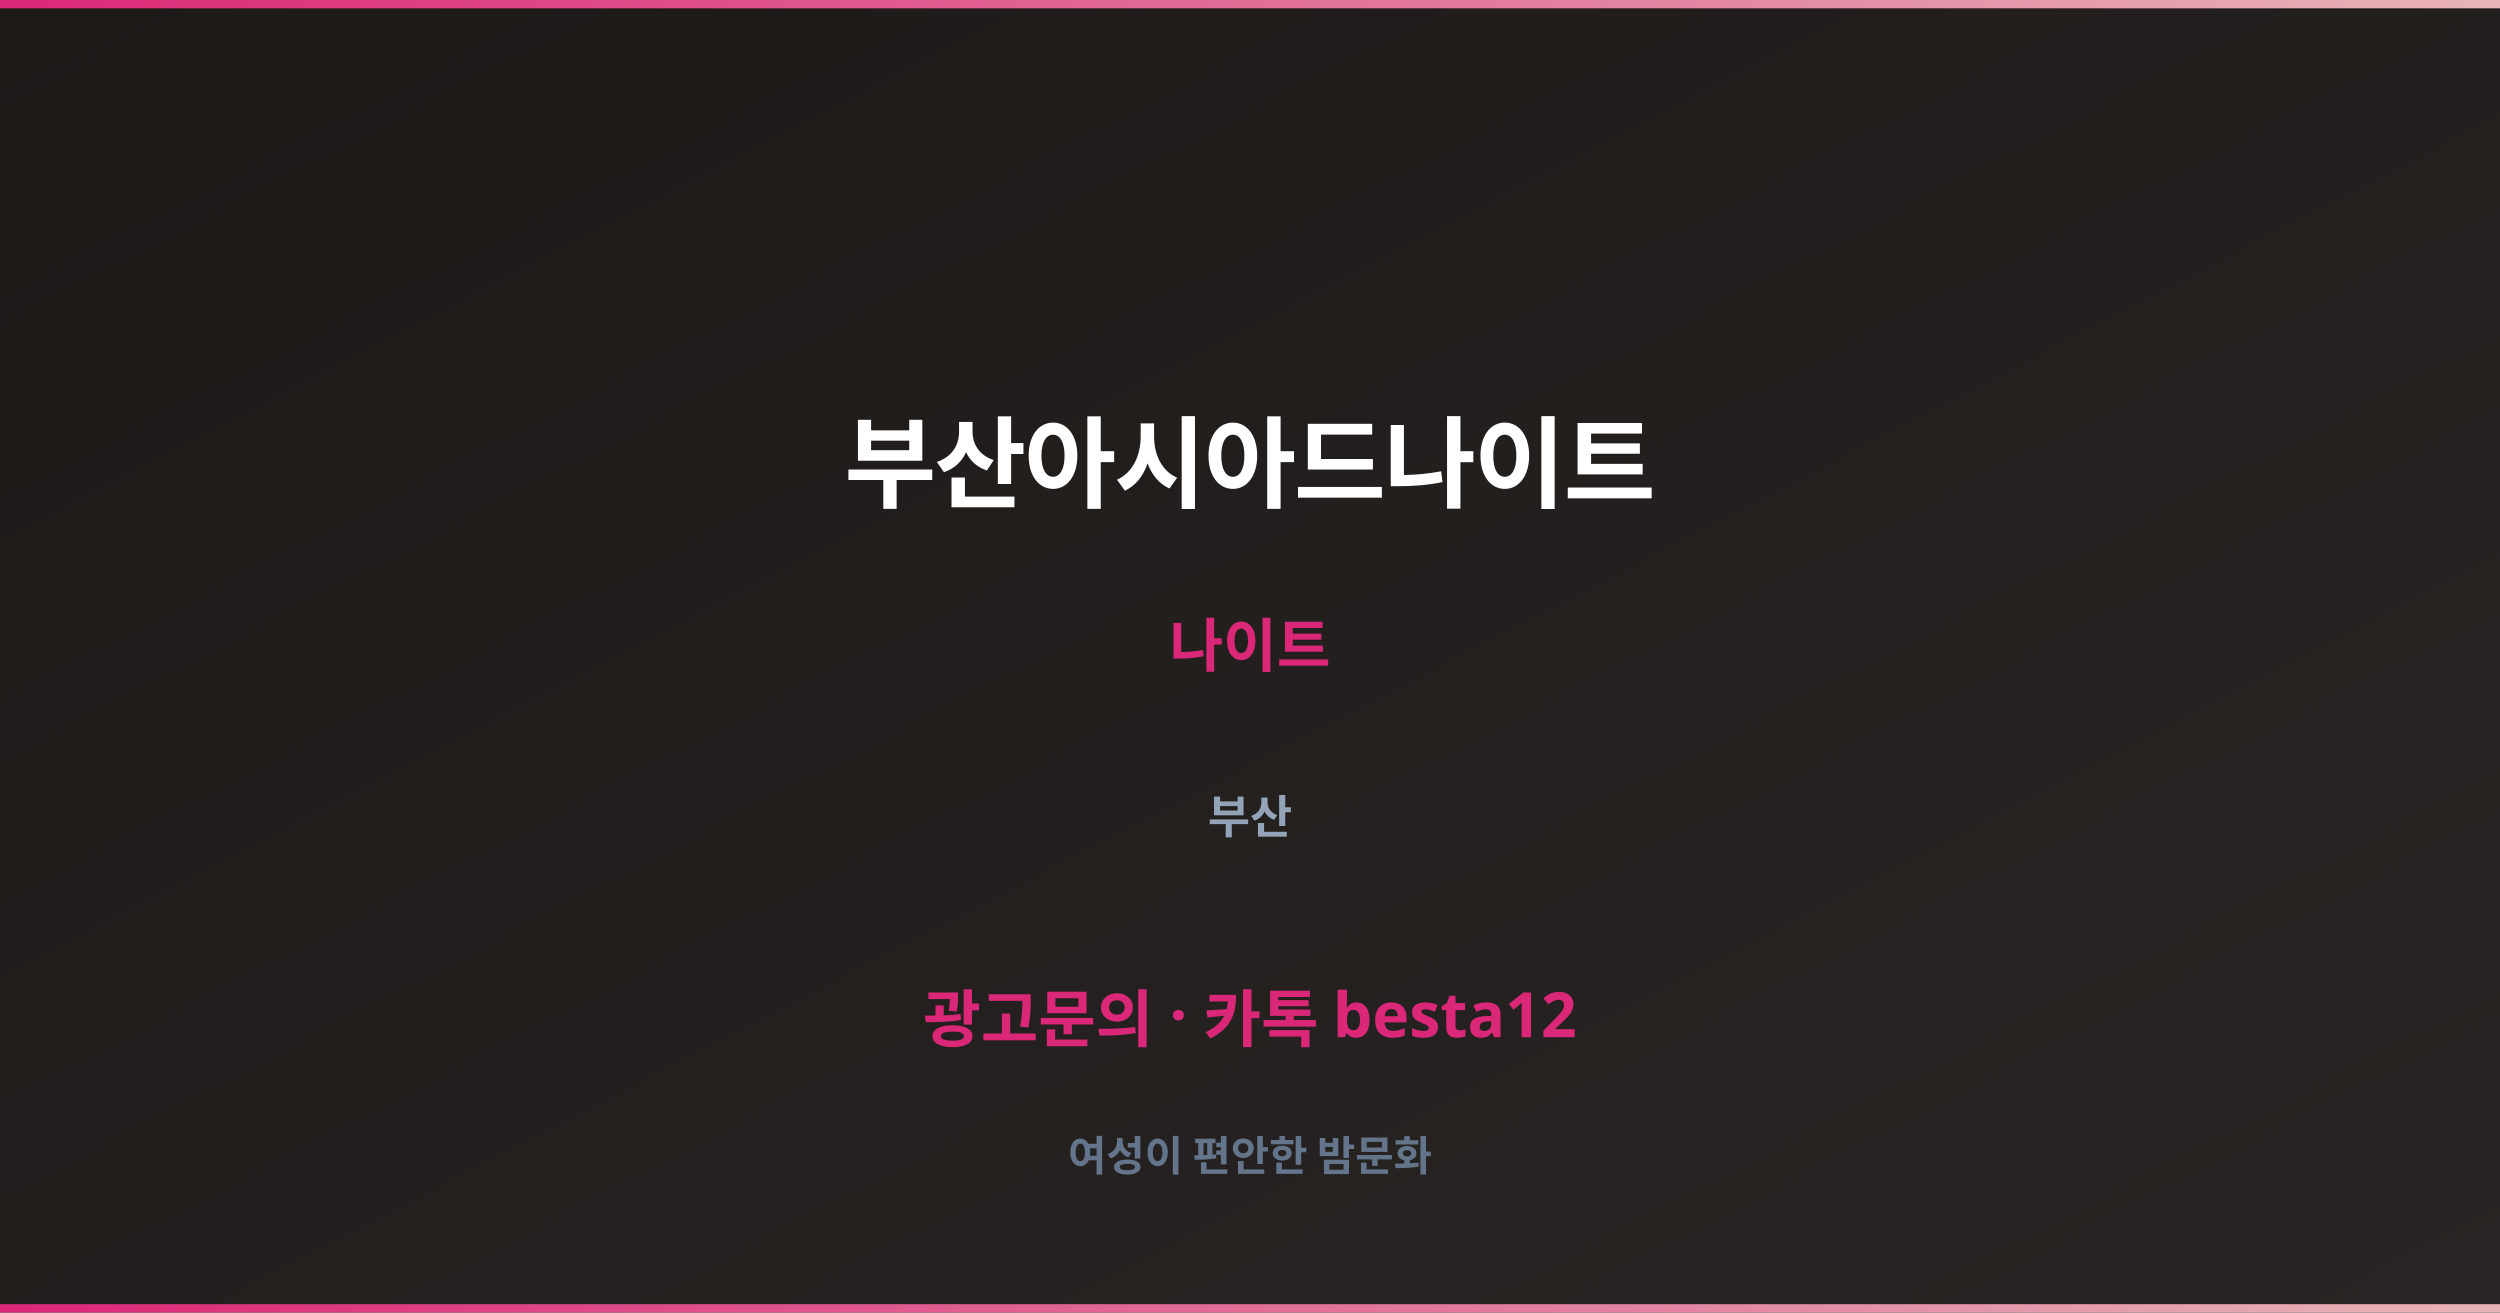
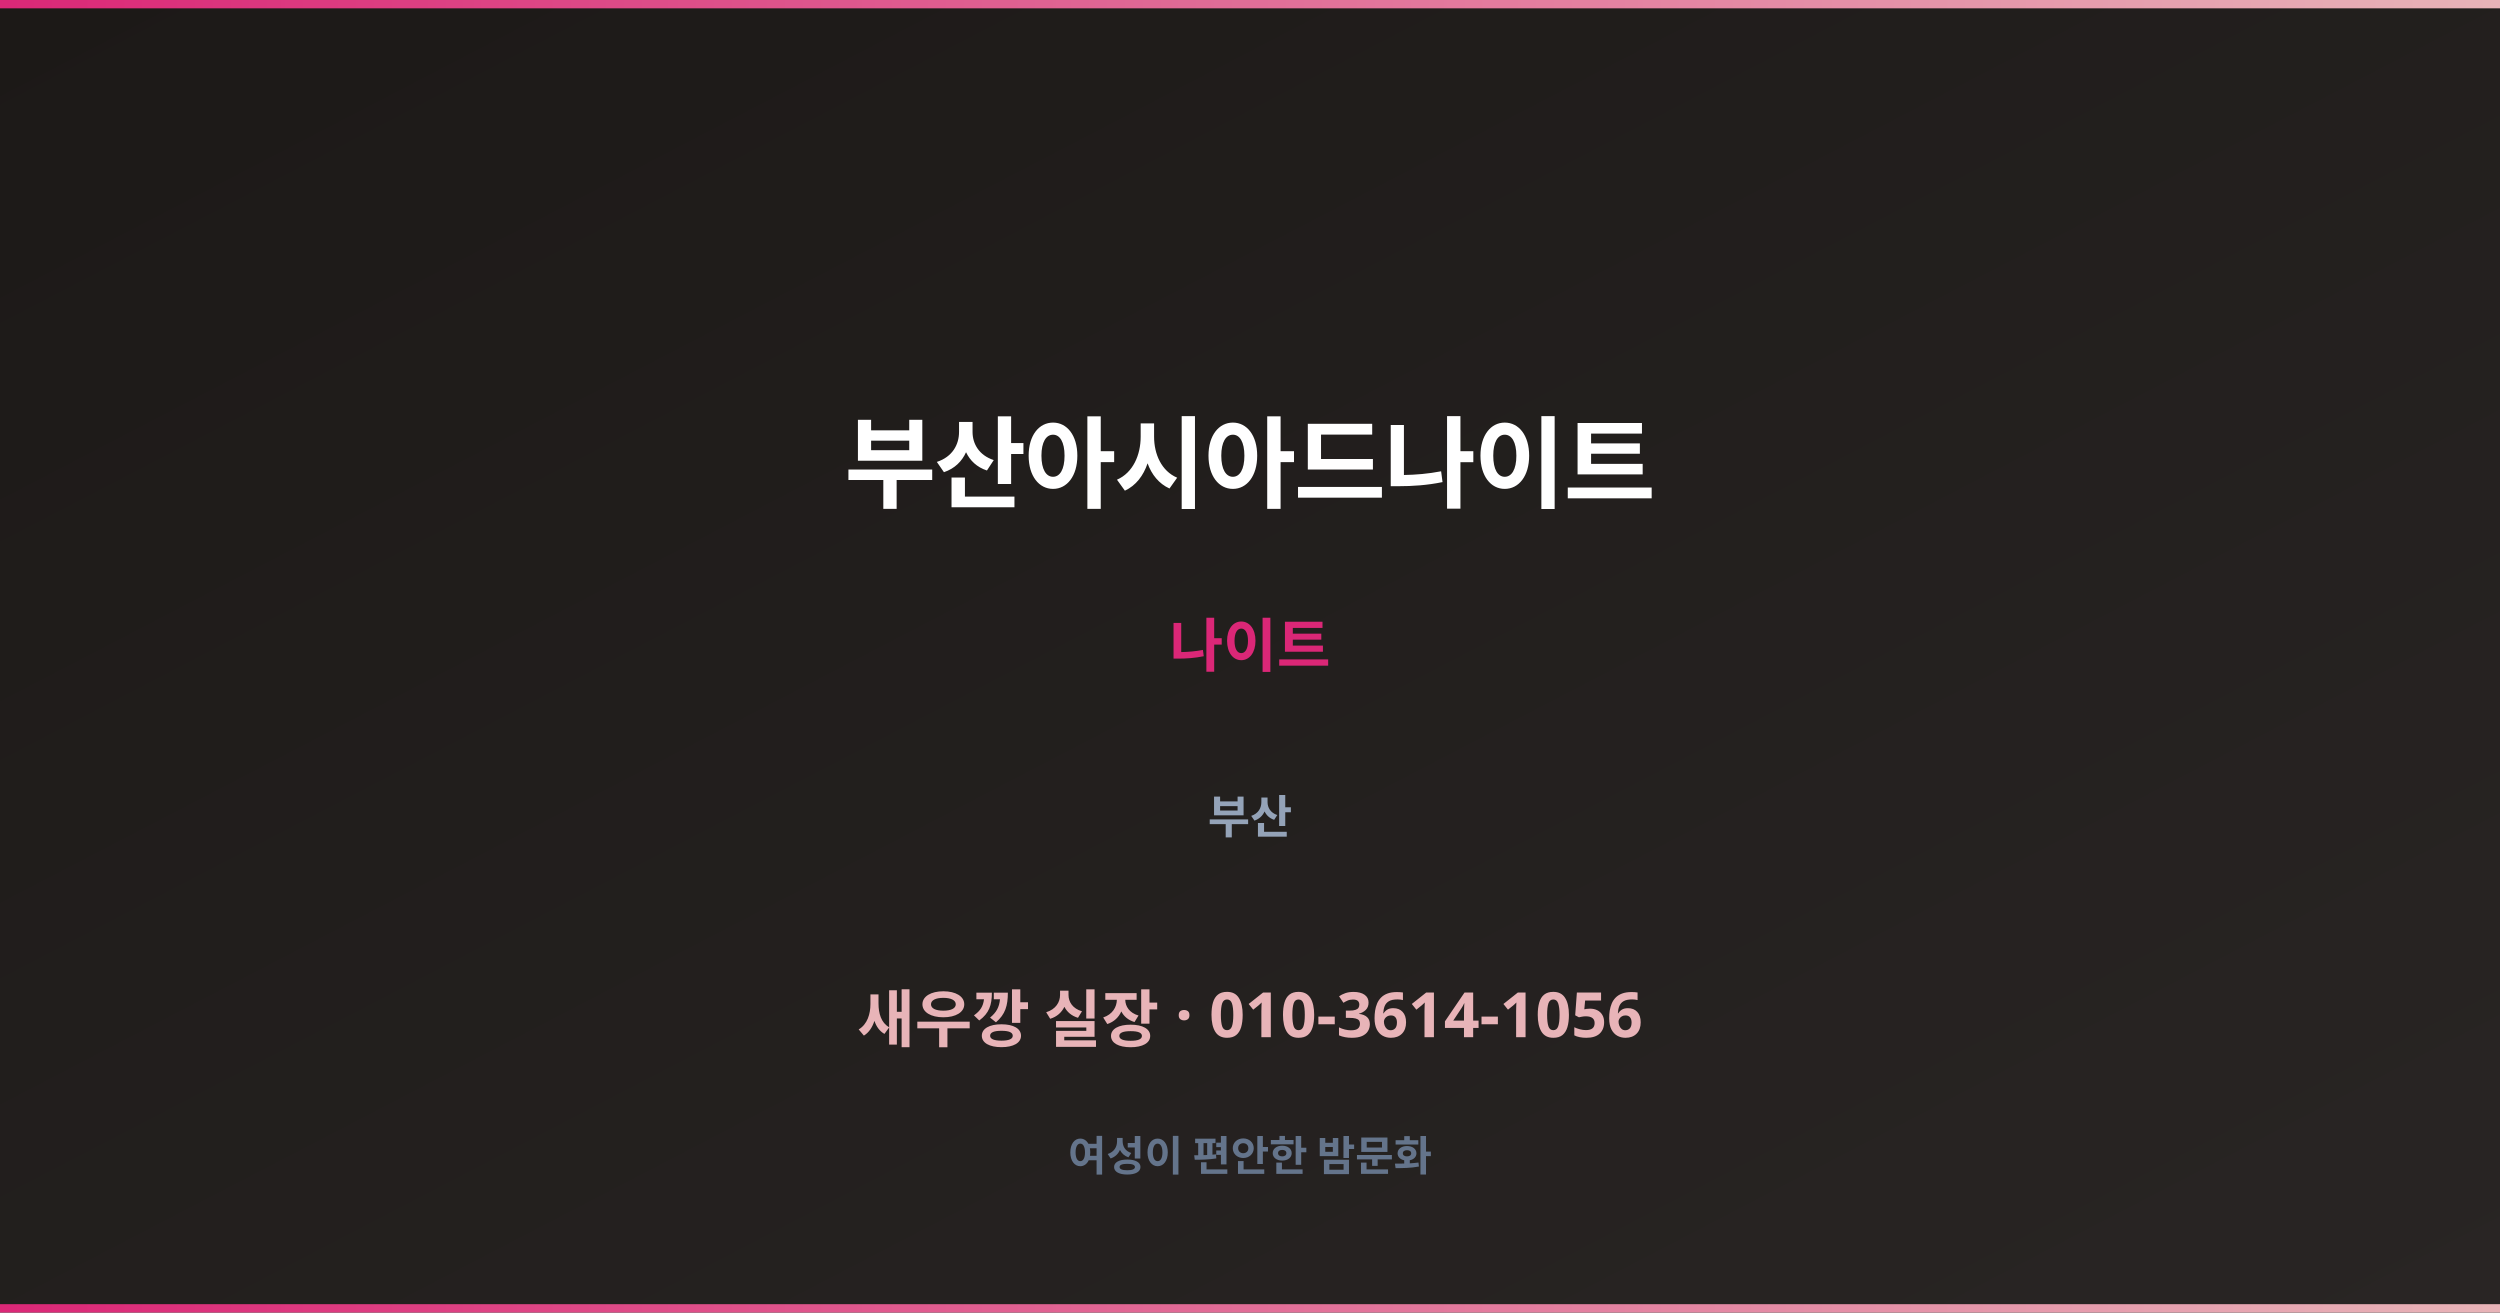
<svg xmlns="http://www.w3.org/2000/svg" width="1200" height="630" viewBox="0 0 1200 630">
  <defs>
    <linearGradient id="bg" x1="0%" y1="0%" x2="100%" y2="100%">
      <stop offset="0%" style="stop-color:#1C1917" />
      <stop offset="100%" style="stop-color:#292524" />
    </linearGradient>
    <linearGradient id="accent" x1="0%" y1="0%" x2="100%" y2="0%">
      <stop offset="0%" style="stop-color:#DB2777" />
      <stop offset="100%" style="stop-color:#E8B4B8" />
    </linearGradient>
  </defs>
  <rect width="1200" height="630" fill="url(#bg)" />
  <rect x="0" y="0" width="1200" height="4" fill="url(#accent)" />
  <rect x="0" y="626" width="1200" height="4" fill="url(#accent)" />
  <text x="600" y="240" text-anchor="middle" font-family="sans-serif" font-size="48" font-weight="900" fill="white" letter-spacing="-1">부산아시아드나이트</text>
  <text x="600" y="320" text-anchor="middle" font-family="sans-serif" font-size="28" fill="#DB2777" font-weight="700">나이트</text>
  <text x="600" y="400" text-anchor="middle" font-family="sans-serif" font-size="22" fill="#94a3b8" font-weight="600">부산</text>
-   <text x="600" y="500" text-anchor="middle" font-family="sans-serif" font-size="30" fill="#DB2777" font-weight="800">광고문의 · 카톡 besta12</text>
+   <text x="600" y="500" text-anchor="middle" font-family="sans-serif" font-size="30" fill="#E8B4B8" font-weight="800">새우깡 실장 · 010-3614-1056</text>
  <text x="600" y="562" text-anchor="middle" font-family="sans-serif" font-size="20" fill="#64748b" font-weight="600">여성이 편안한 밤문화</text>
</svg>
